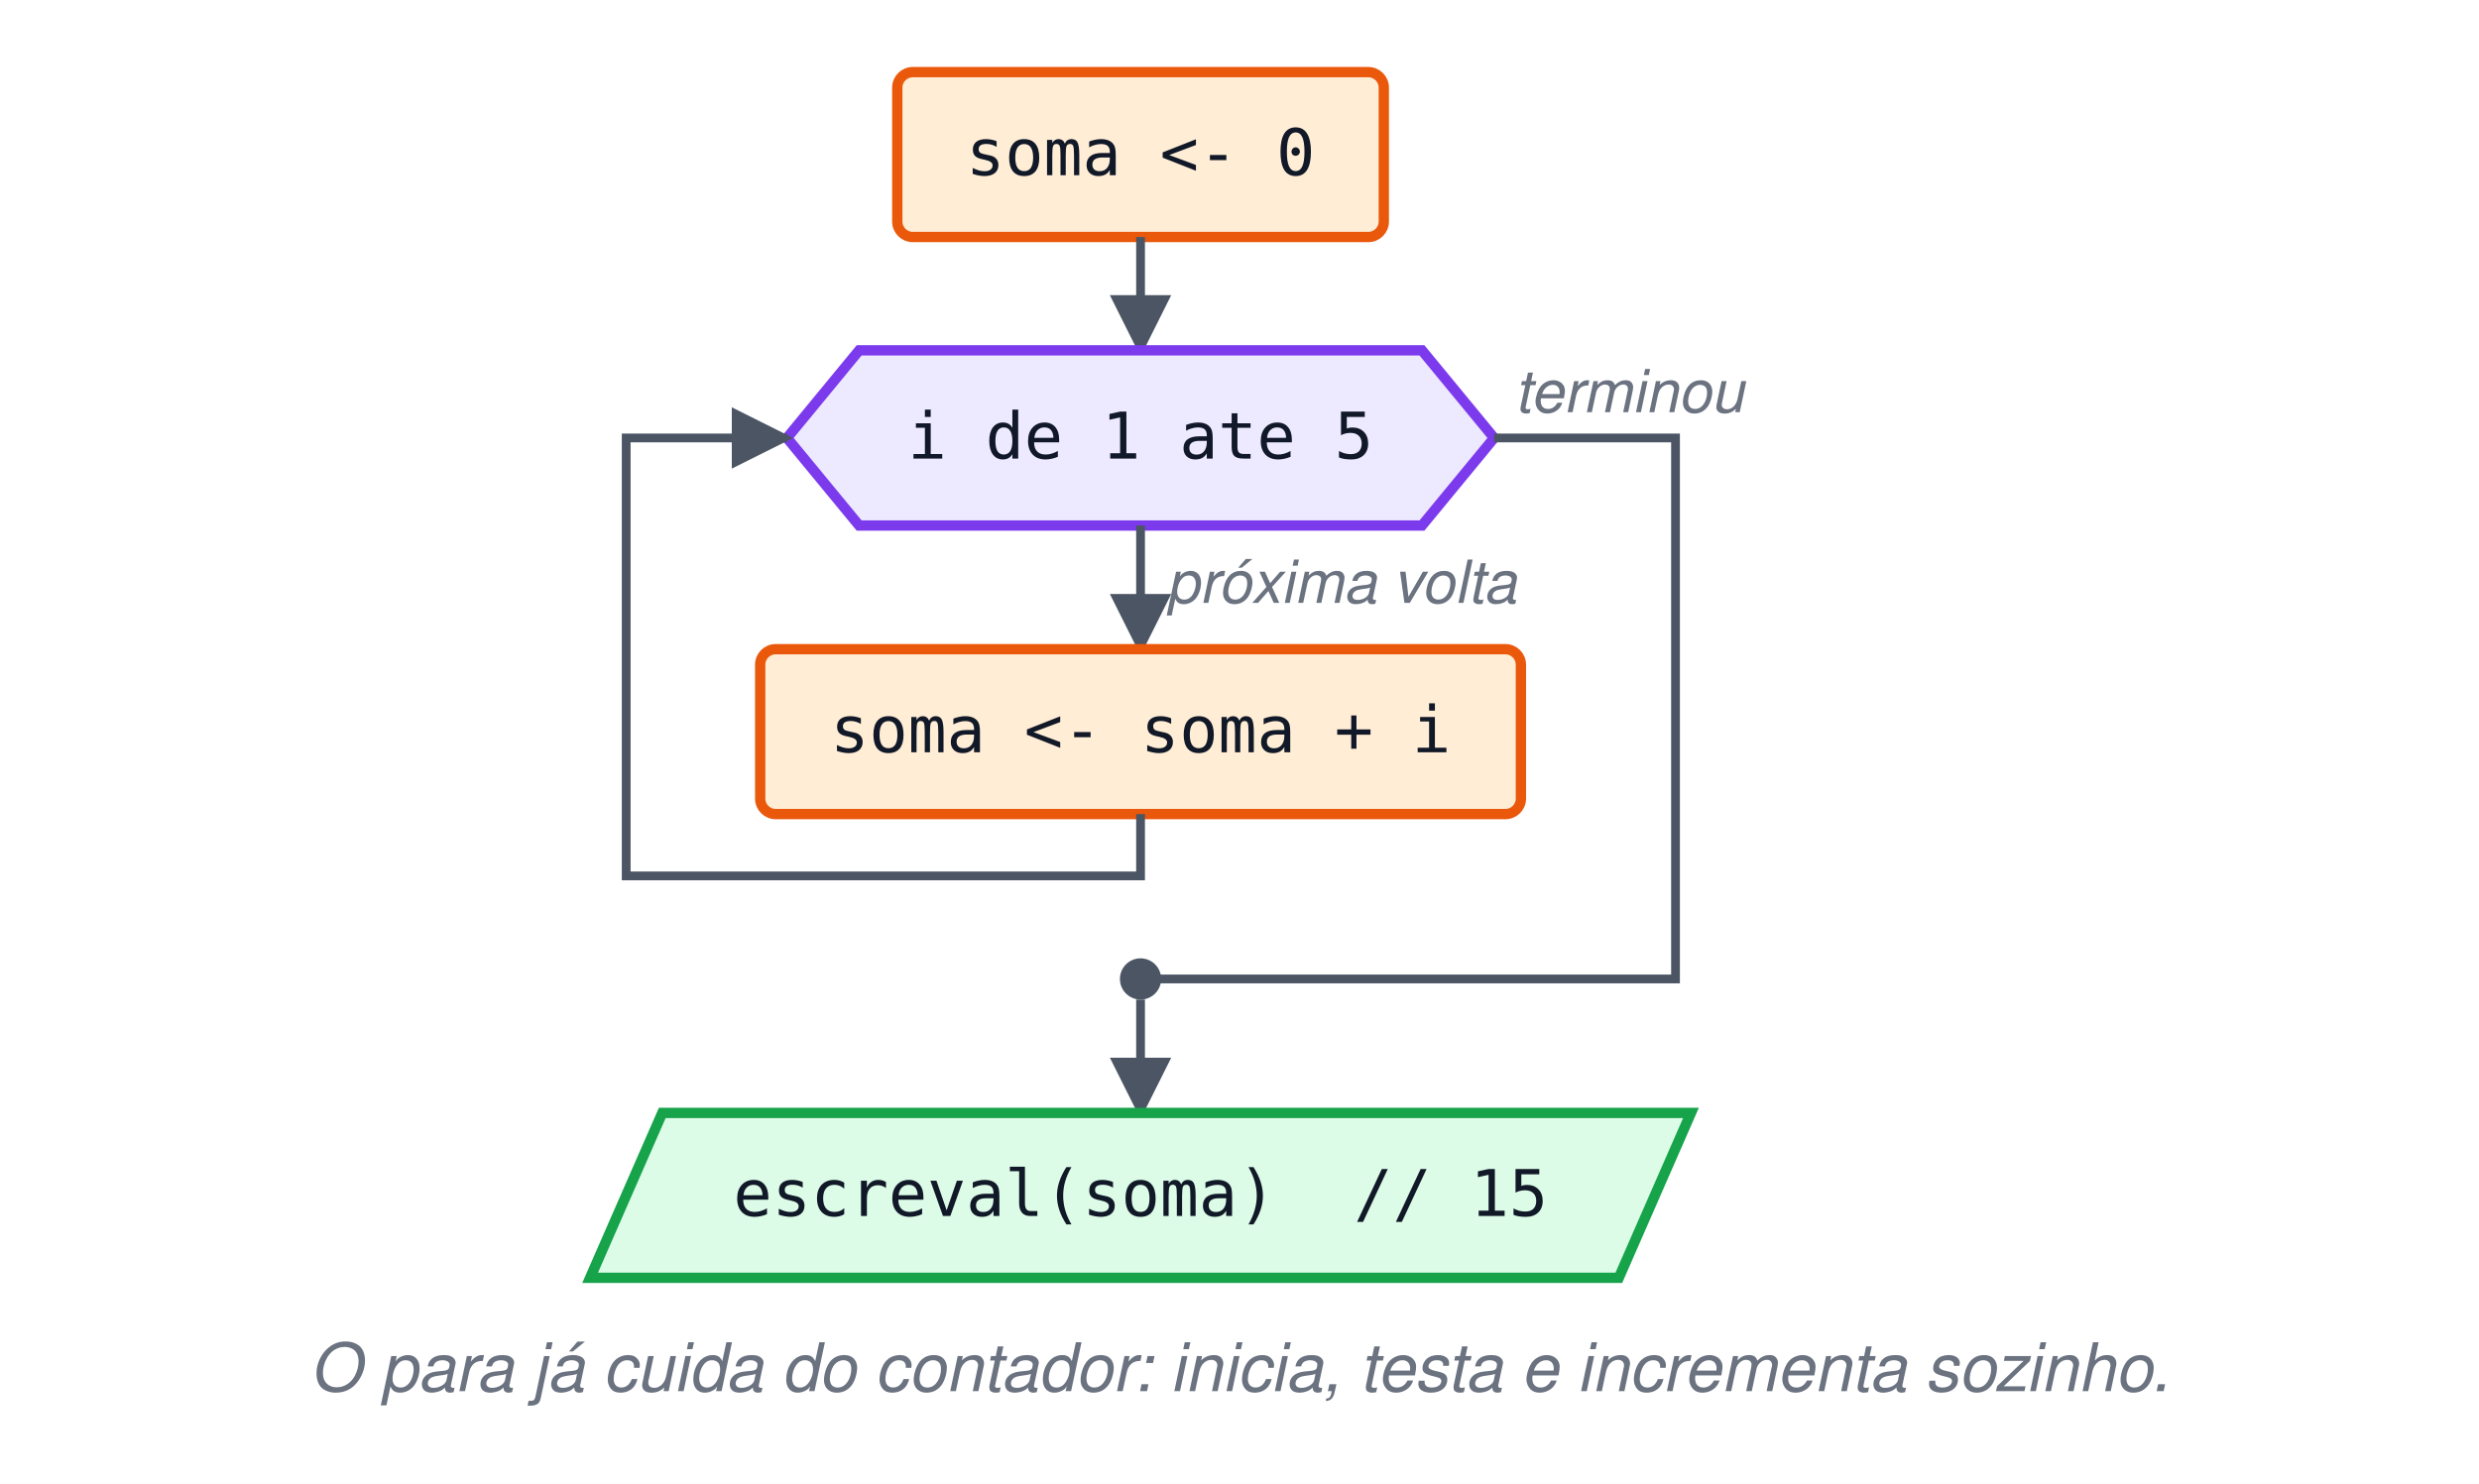
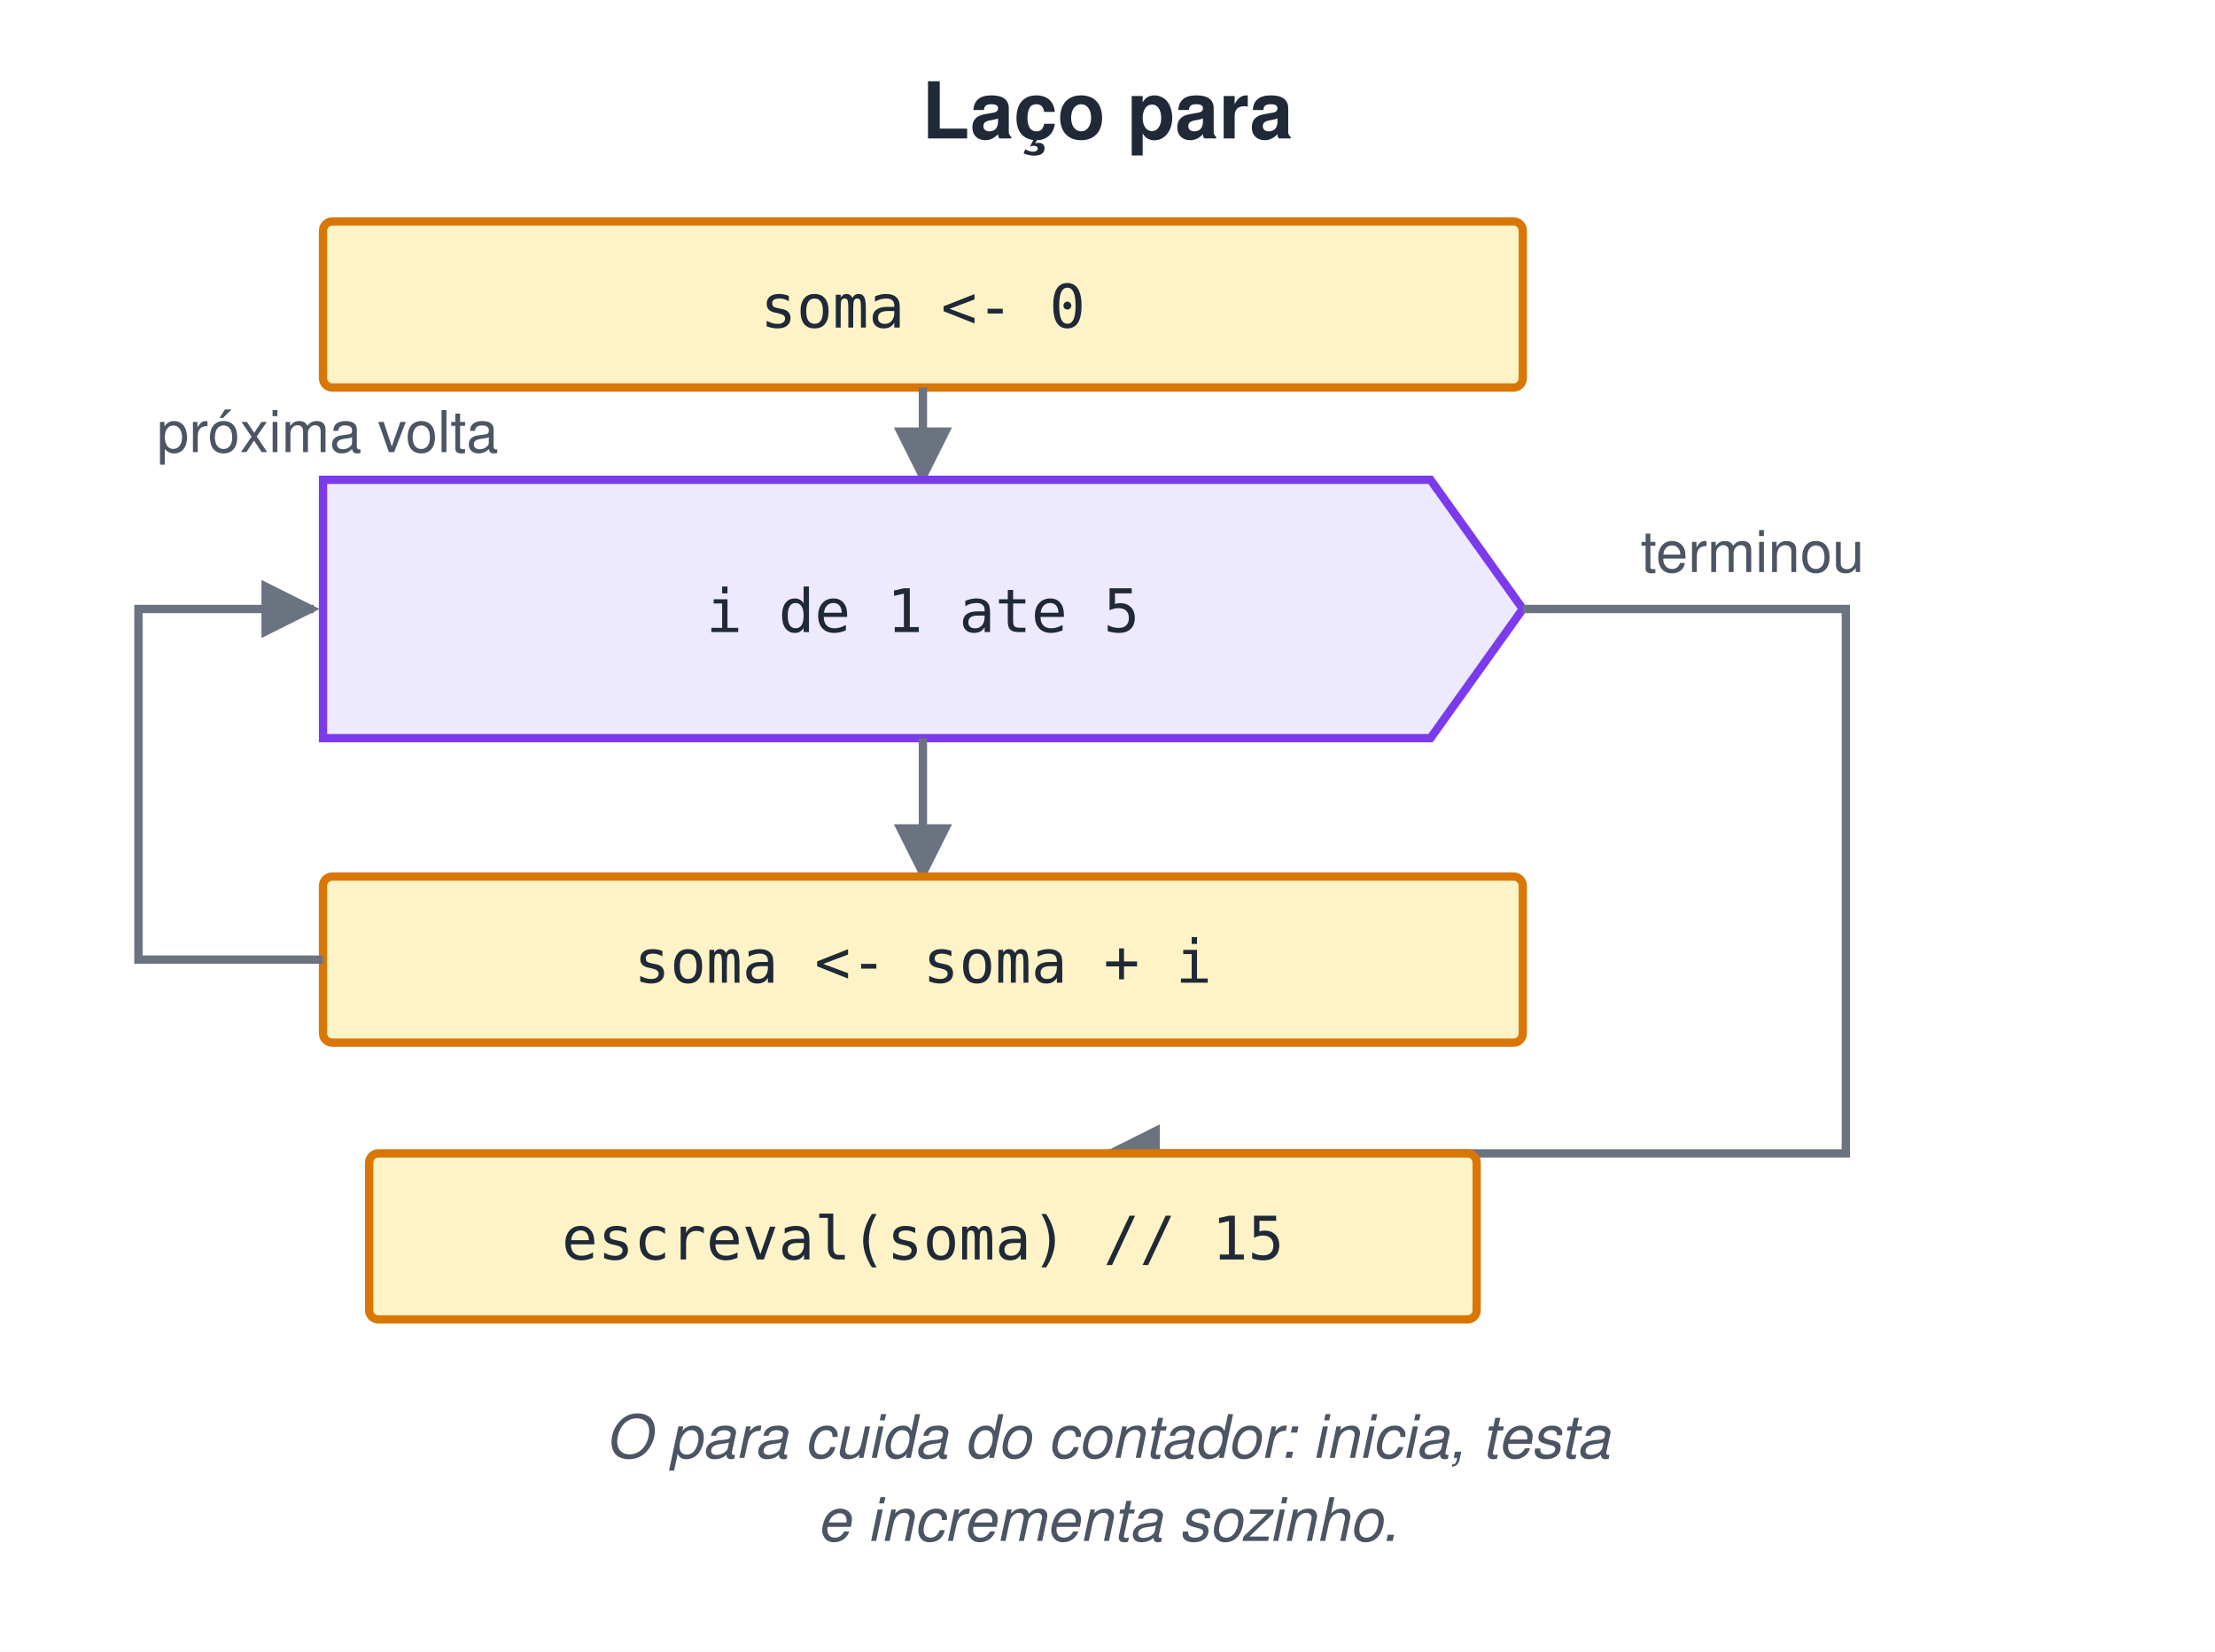
- <svg xmlns="http://www.w3.org/2000/svg" width="481" height="288" viewBox="0 0 481 288">
-   <style>text{font-family:Helvetica, Arial, 'DejaVu Sans', sans-serif}.t{font-family:Menlo, Consolas, 'DejaVu Sans Mono', monospace;font-size:12.5px;fill:#111827}.k{font-weight:bold}.lb{font-size:11.5px;font-style:italic;fill:#6B7280}.e{stroke:#4B5563;stroke-width:1.7;fill:none}.te{fill:#F3F4F6;stroke:#374151;stroke-width:2}.dc{fill:#FEF9C3;stroke:#CA8A04;stroke-width:2}.as{fill:#FFEDD5;stroke:#EA580C;stroke-width:2}.in{fill:#DBEAFE;stroke:#2563EB;stroke-width:2}.ou{fill:#DCFCE7;stroke:#16A34A;stroke-width:2}.if{fill:#FCE7F3;stroke:#DB2777;stroke-width:2}.lp{fill:#EDE9FE;stroke:#7C3AED;stroke-width:2}.cl{fill:#E0F2FE;stroke:#0284C7;stroke-width:2}</style>
+ <svg xmlns="http://www.w3.org/2000/svg" width="480" height="358" viewBox="0 0 480 358">
+   <style>text{white-space:pre;font-family:Helvetica,Arial,sans-serif;font-size:14px;fill:#1F2937}.t{font-size:17px;font-weight:bold}.b{font-weight:bold}.m{font-family:Menlo,Consolas,monospace;font-size:13px}.s{font-size:12.5px;fill:#4B5563}.n{font-size:13px;font-style:italic;fill:#4B5563}.c{text-anchor:middle}.r{text-anchor:end}.xB{fill:#DBEAFE;stroke:#2563EB}.xG{fill:#DCFCE7;stroke:#16A34A}.xO{fill:#FEF3C7;stroke:#D97706}.xP{fill:#EDE9FE;stroke:#7C3AED}.xR{fill:#FEE2E2;stroke:#DC2626}.xY{fill:#F3F4F6;stroke:#9CA3AF}.xW{fill:#fff;stroke:#9CA3AF}.xT{fill:#CCFBF1;stroke:#0D9488}.xK{fill:#FCE7F3;stroke:#DB2777}rect,ellipse,polygon{stroke-width:1.8}.l{stroke:#6B7280;stroke-width:1.8;fill:none}.d{stroke-dasharray:5 4}</style>
  <defs>
    <marker id="a" viewBox="0 0 10 10" refX="9" refY="5" markerWidth="7" markerHeight="7" orient="auto-start-reverse">
-       <path d="M0,0 L10,5 L0,10 z" fill="#4B5563" />
+       <path d="M0,0L10,5L0,10z" fill="#6B7280" />
    </marker>
  </defs>
  <rect width="100%" height="100%" fill="#fff" />
-   <g transform="translate(90.5,0)">
-     <rect class="as" x="83.6" y="14" width="94.4" height="32" rx="3" />
-     <text class="t" x="130.8" y="34" text-anchor="middle" xml:space="preserve">soma &lt;- 0</text>
-     <path class="e" d="M130.8,46 L130.8,68" marker-end="url(#a)" />
-     <path class="lp" d="M76.2,68 L185.4,68 L199.4,85 L185.4,102 L76.2,102 L62.2,85 Z" />
-     <text class="t" x="130.8" y="89" text-anchor="middle">i de 1 ate 5</text>
-     <path class="e" d="M130.8,102 L130.8,126" marker-end="url(#a)" />
-     <text class="lb" x="135.8" y="117" text-anchor="start">próxima volta</text>
-     <rect class="as" x="57" y="126" width="147.6" height="32" rx="3" />
-     <text class="t" x="130.8" y="146" text-anchor="middle" xml:space="preserve">soma &lt;- soma + i</text>
-     <path class="e" d="M130.8,158 L130.8,170 L31,170 L31,85 L62.2,85" marker-end="url(#a)" />
-     <path class="e" d="M199.4,85 L234.6,85 L234.6,190 L130.8,190" />
-     <text class="lb" x="203.4" y="80" text-anchor="start">terminou</text>
-     <circle cx="130.8" cy="190" r="4" fill="#4B5563" />
-     <path class="e" d="M130.8,194 L130.8,216" marker-end="url(#a)" />
-     <path class="ou" d="M38,216 L237.6,216 L223.6,248 L24,248 Z" />
-     <text class="t" x="130.8" y="236" text-anchor="middle" xml:space="preserve">escreval(soma)  // 15</text>
-   </g>
-   <text x="240.5" y="270" text-anchor="middle" font-size="13" font-style="italic" fill="#6B7280">O para já cuida do contador: inicia, testa e incrementa sozinho.</text>
+   <text x="240.0" y="30" class="t c">Laço para</text>
+   <rect x="70.0" y="48" width="260" height="36" rx="2" class="xO" />
+   <text x="200" y="71" class="m c">soma &lt;- 0</text>
+   <path d="M200,84 L200,104" class="l" marker-end="url(#a)" />
+   <polygon points="70,104 310,104 330,132 310,160 70,160" class="xP" />
+   <text x="200" y="137" class="m c">i de 1 ate 5</text>
+   <path d="M200,160 L200,190" class="l" marker-end="url(#a)" />
+   <rect x="70.0" y="190" width="260" height="36" rx="2" class="xO" />
+   <text x="200" y="213" class="m c">soma &lt;- soma + i</text>
+   <path d="M70,208 L30,208 L30,132 L68,132" class="l" marker-end="url(#a)" />
+   <text x="34" y="98" class="s">próxima volta</text>
+   <path d="M330,132 L400,132 L400,250 L240,250" class="l" marker-end="url(#a)" />
+   <text x="404" y="124" class="s r">terminou</text>
+   <rect x="80.0" y="250" width="240" height="36" rx="2" class="xO" />
+   <text x="200" y="273" class="m c">escreval(soma)  // 15</text>
+   <text x="240.0" y="316" class="n c">O para cuida do contador: inicia, testa</text>
+   <text x="240.0" y="334" class="n c">e incrementa sozinho.</text>
</svg>
